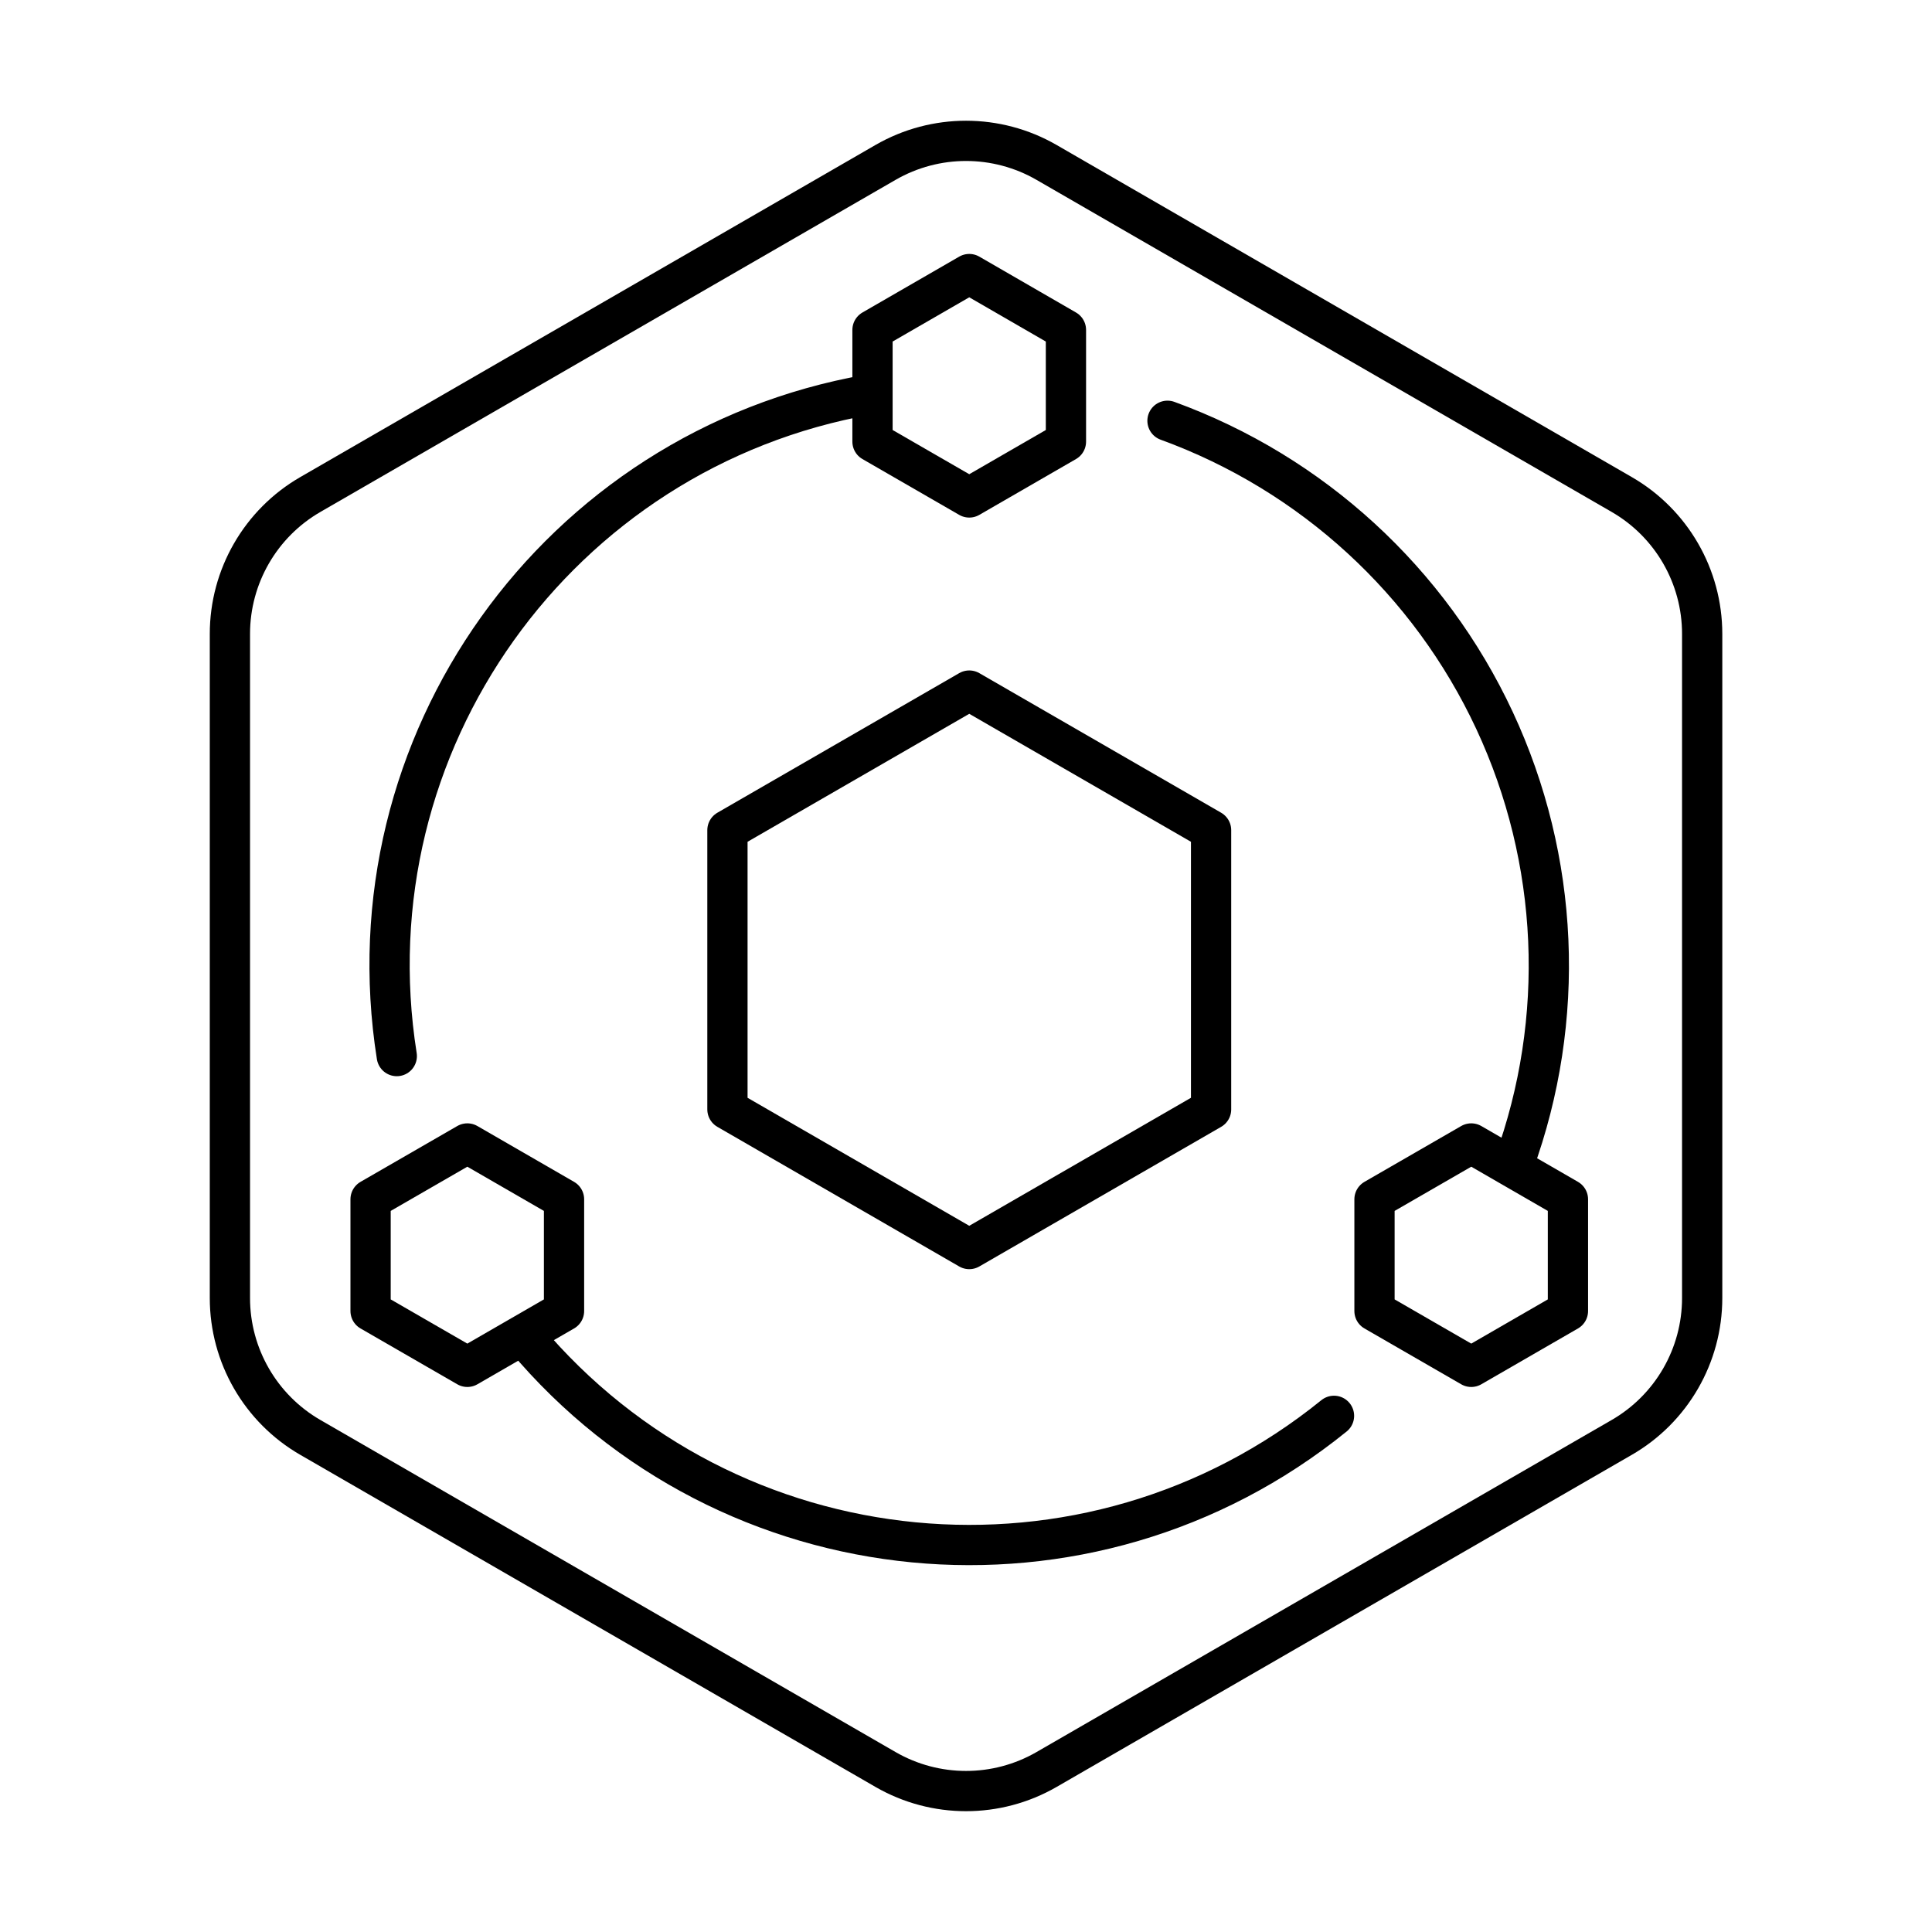
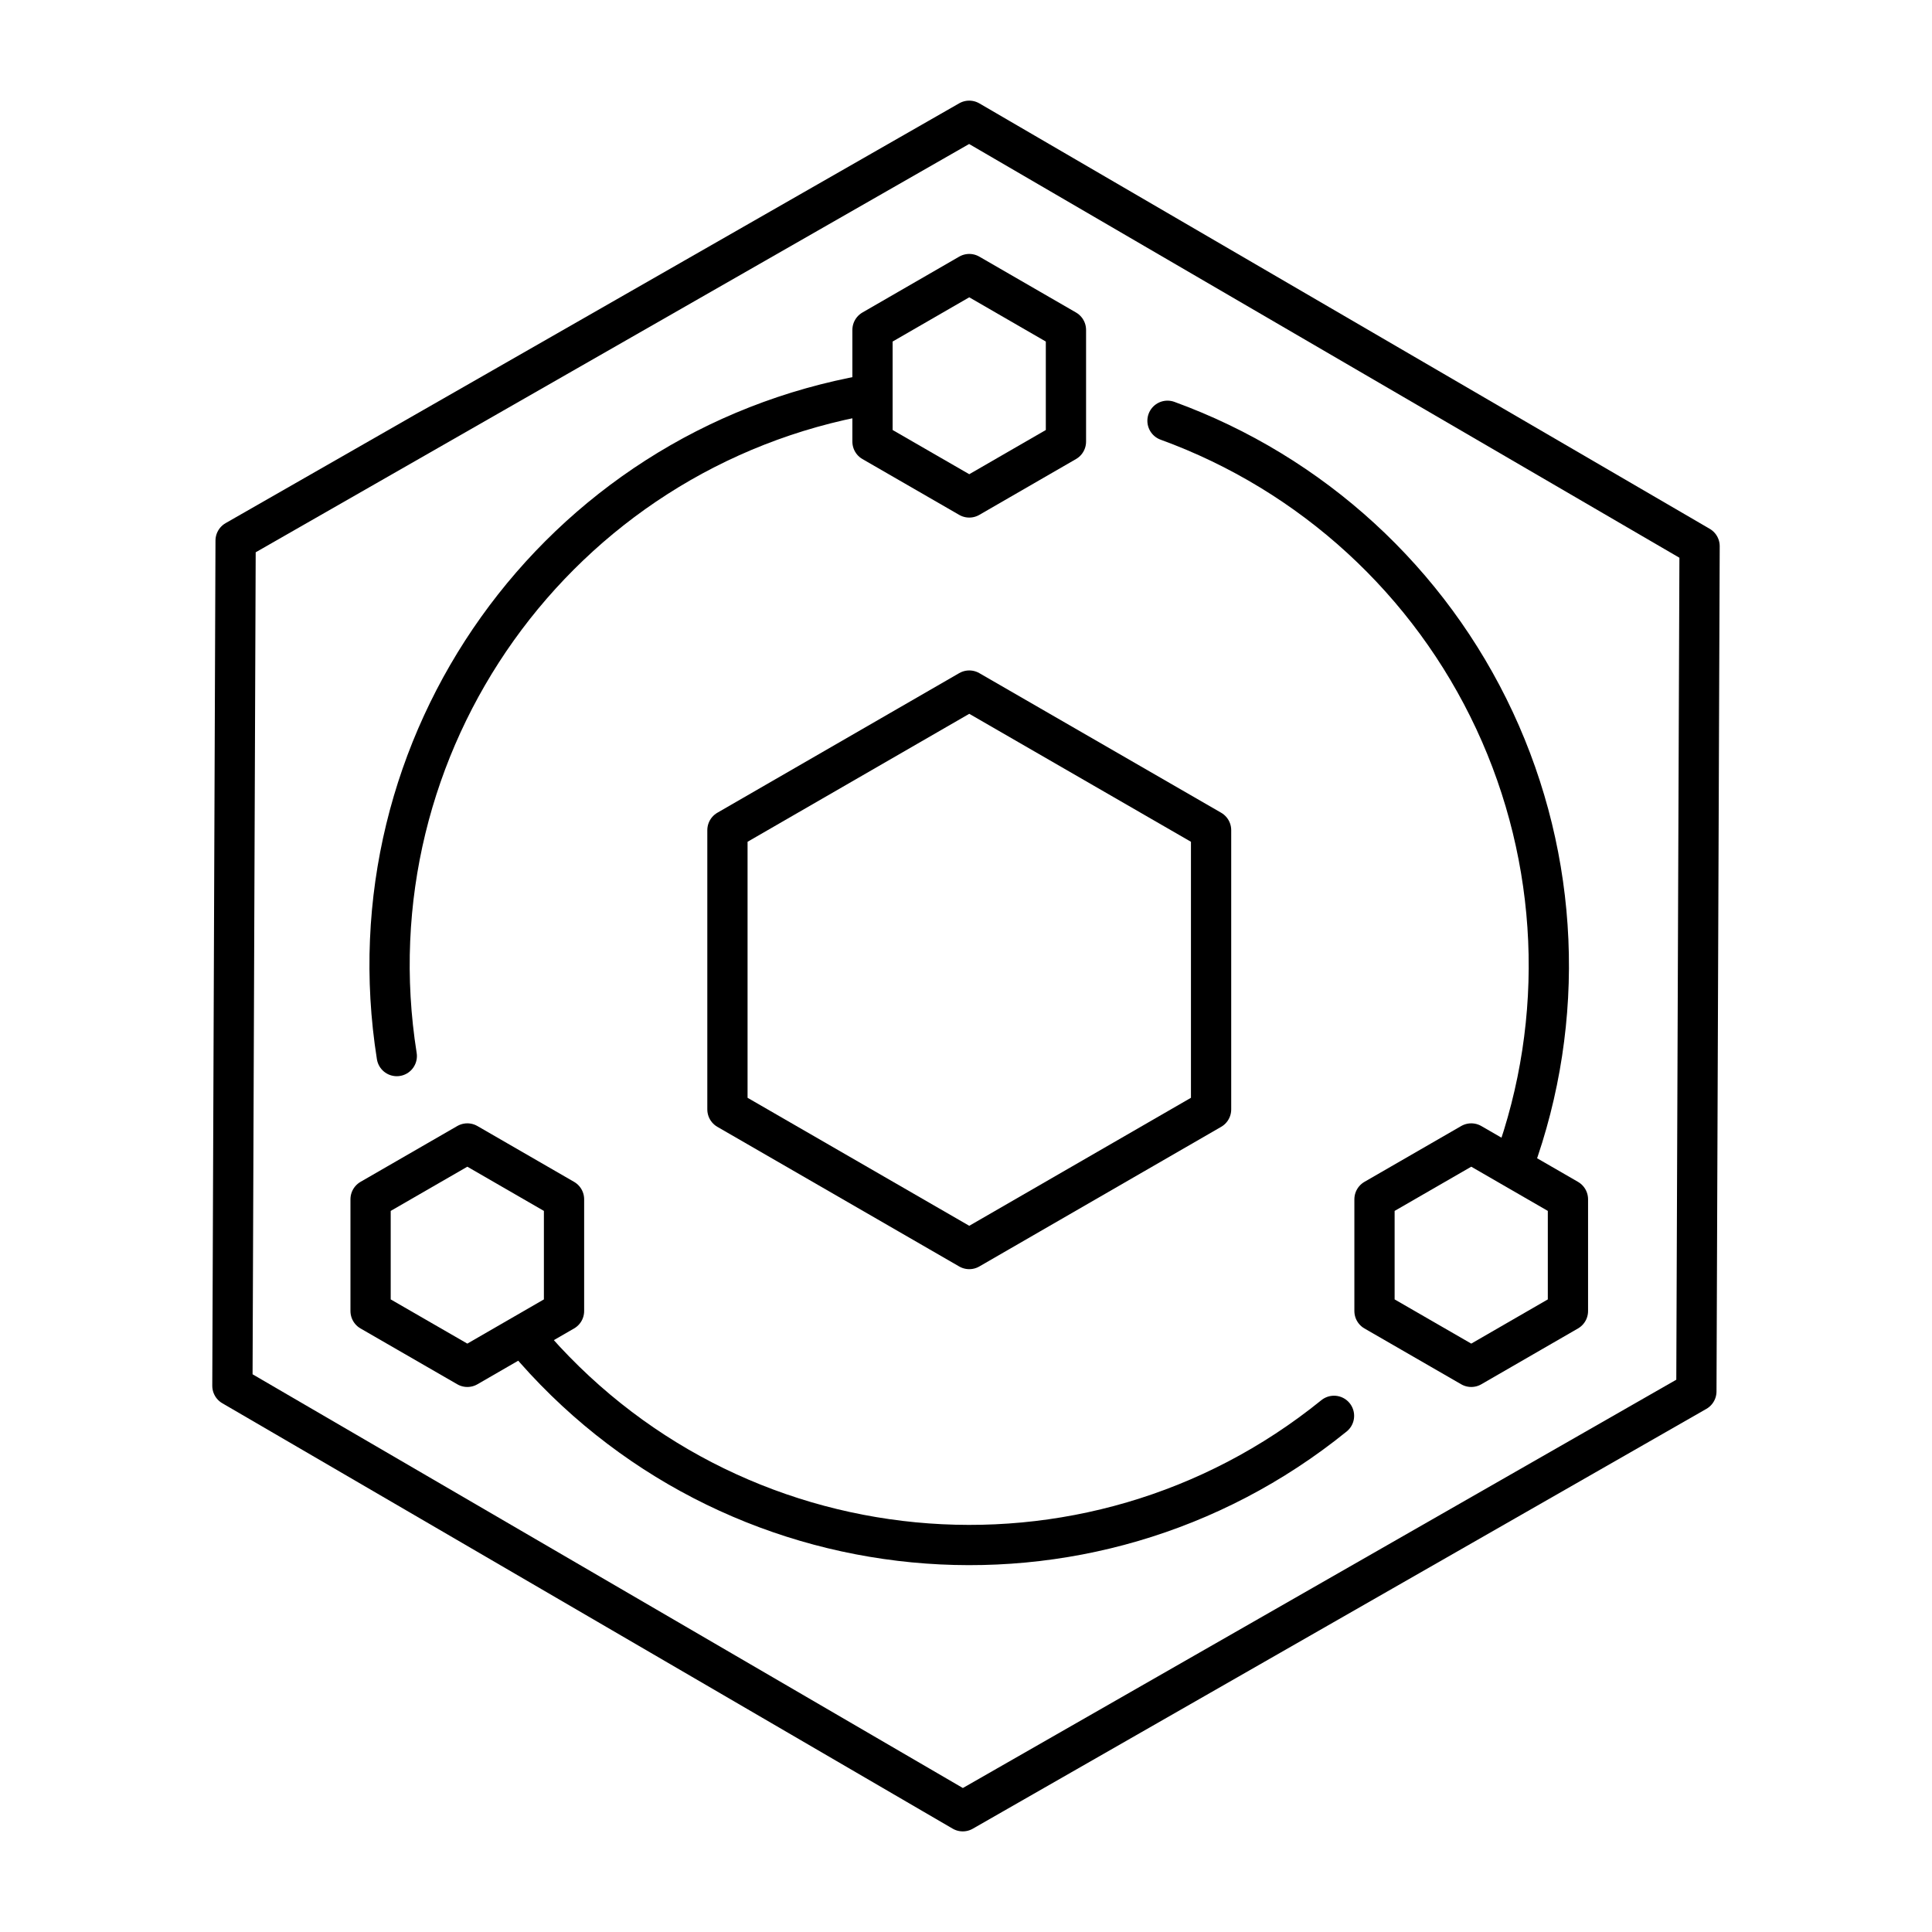
<svg xmlns="http://www.w3.org/2000/svg" version="1.1" viewBox="0 0 48 48" xml:space="preserve">
  <defs>
    <style>.c{fill:none;stroke:#000;stroke-linecap:round;stroke-linejoin:round;}</style>
  </defs>
  <g fill="none" stroke="#000" stroke-linecap="round" stroke-linejoin="round">
    <path d="m30.089 27.563-6.008 3.469-6.008-3.469v-6.938l6.008-3.468 6.008 3.468z" style="paint-order:stroke fill markers" />
    <path d="m26.483 10.972-2.402 1.387-2.404-1.387v-2.775l2.404-1.388 2.402 1.388zm12.472 21.6-2.402 1.387-2.404-1.387v-2.776l2.404-1.387 2.402 1.387zm-24.942 0-2.402 1.387-2.404-1.387v-2.776l2.404-1.387 2.402 1.387z" style="paint-order:stroke fill markers" />
    <path d="m9.858 26.238a14.4 14.4 0 0 1 11.722-16.434m7.426 0.65a14.4 14.4 0 0 1 8.125 7.446 14.4 14.4 0 0 1 0.481 11.011m-4.469 6.265a14.4 14.4 0 0 1-20.093-1.934" style="paint-order:stroke fill markers" />
  </g>
-   <path class="c" d="m42.29 32.249v-16.5c0-1.429-0.762-2.75-2-3.464l-14.289-8.25c-1.238-0.714-2.762-0.714-4 0l-14.289 8.25c-1.238 0.714-2 2.035-2 3.464v16.5c0 1.429 0.762 2.75 2 3.464l14.289 8.25c1.238 0.714 2.762 0.714 4 0l14.289-8.25c1.238-0.714 2-2.035 2-3.464z" />
+   <path transform="matrix(.96592 -.25882 .25882 .96593 -5.3943 7.0302)" d="m29.513 3.736 14.792 14.906-5.512 20.263-20.305 5.358-14.792-14.906 5.512-20.263z" fill="none" stroke="#000" stroke-linecap="round" stroke-linejoin="round" style="paint-order:stroke fill markers" />
</svg>
